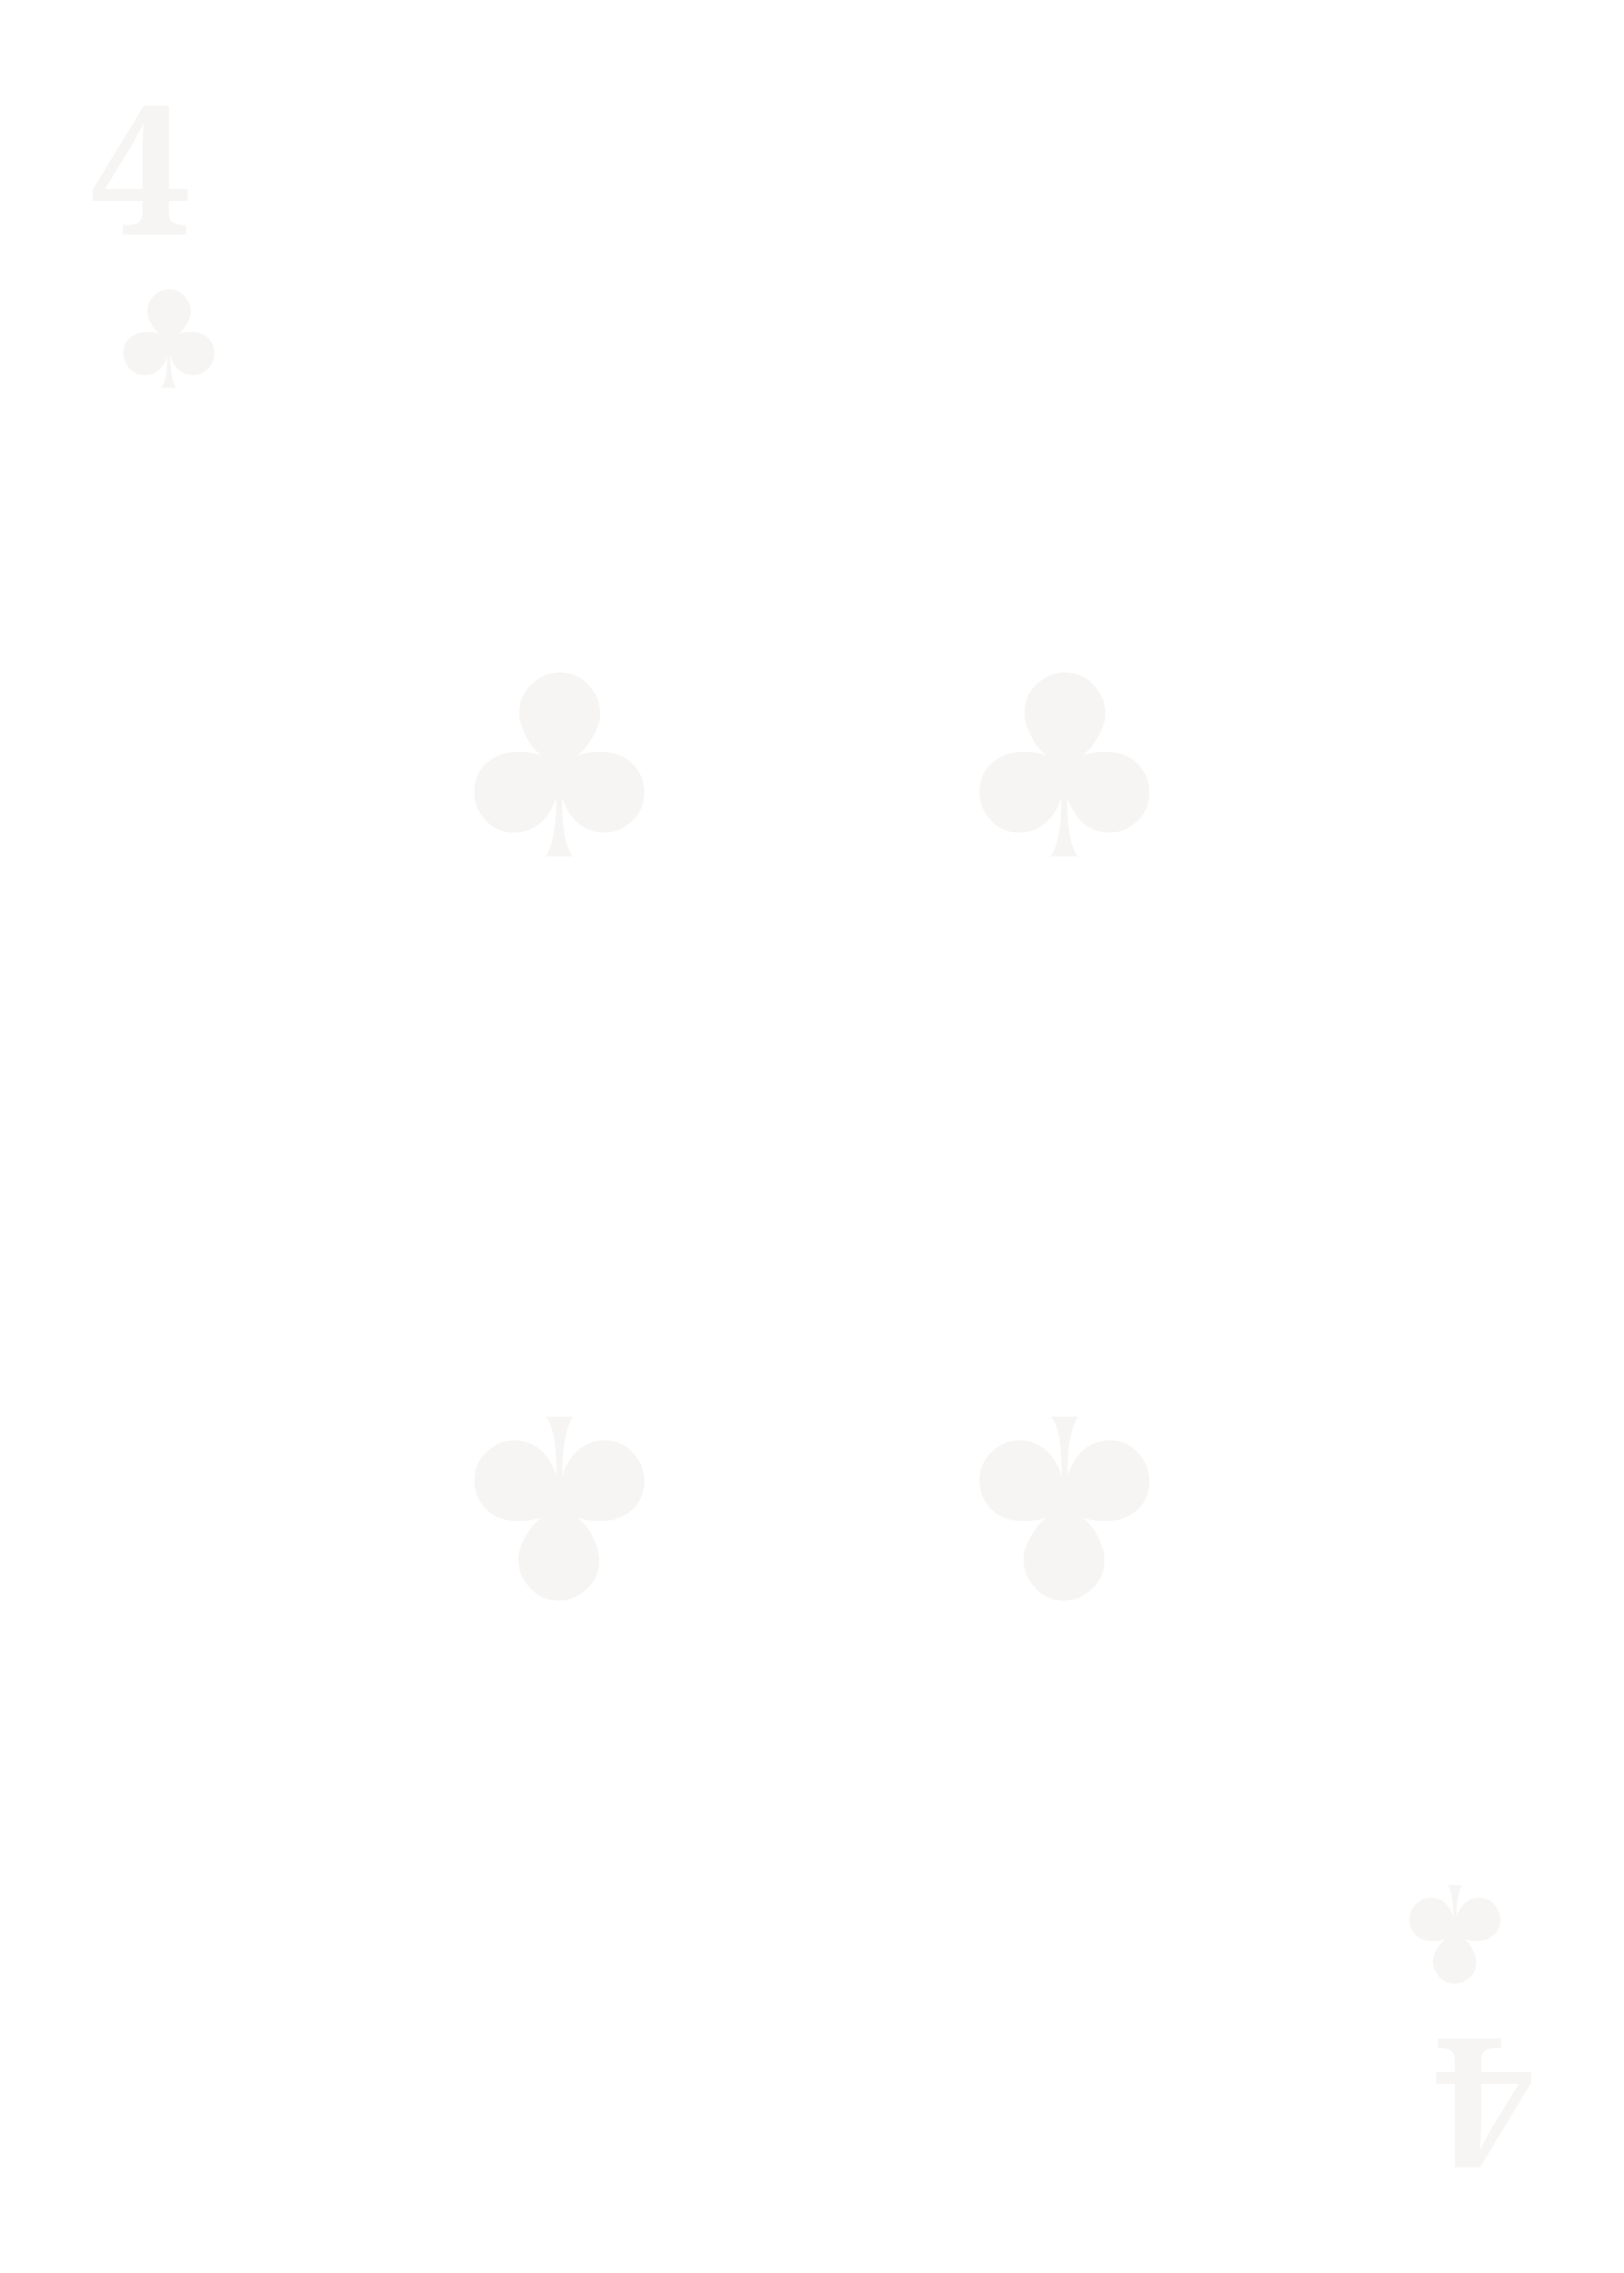
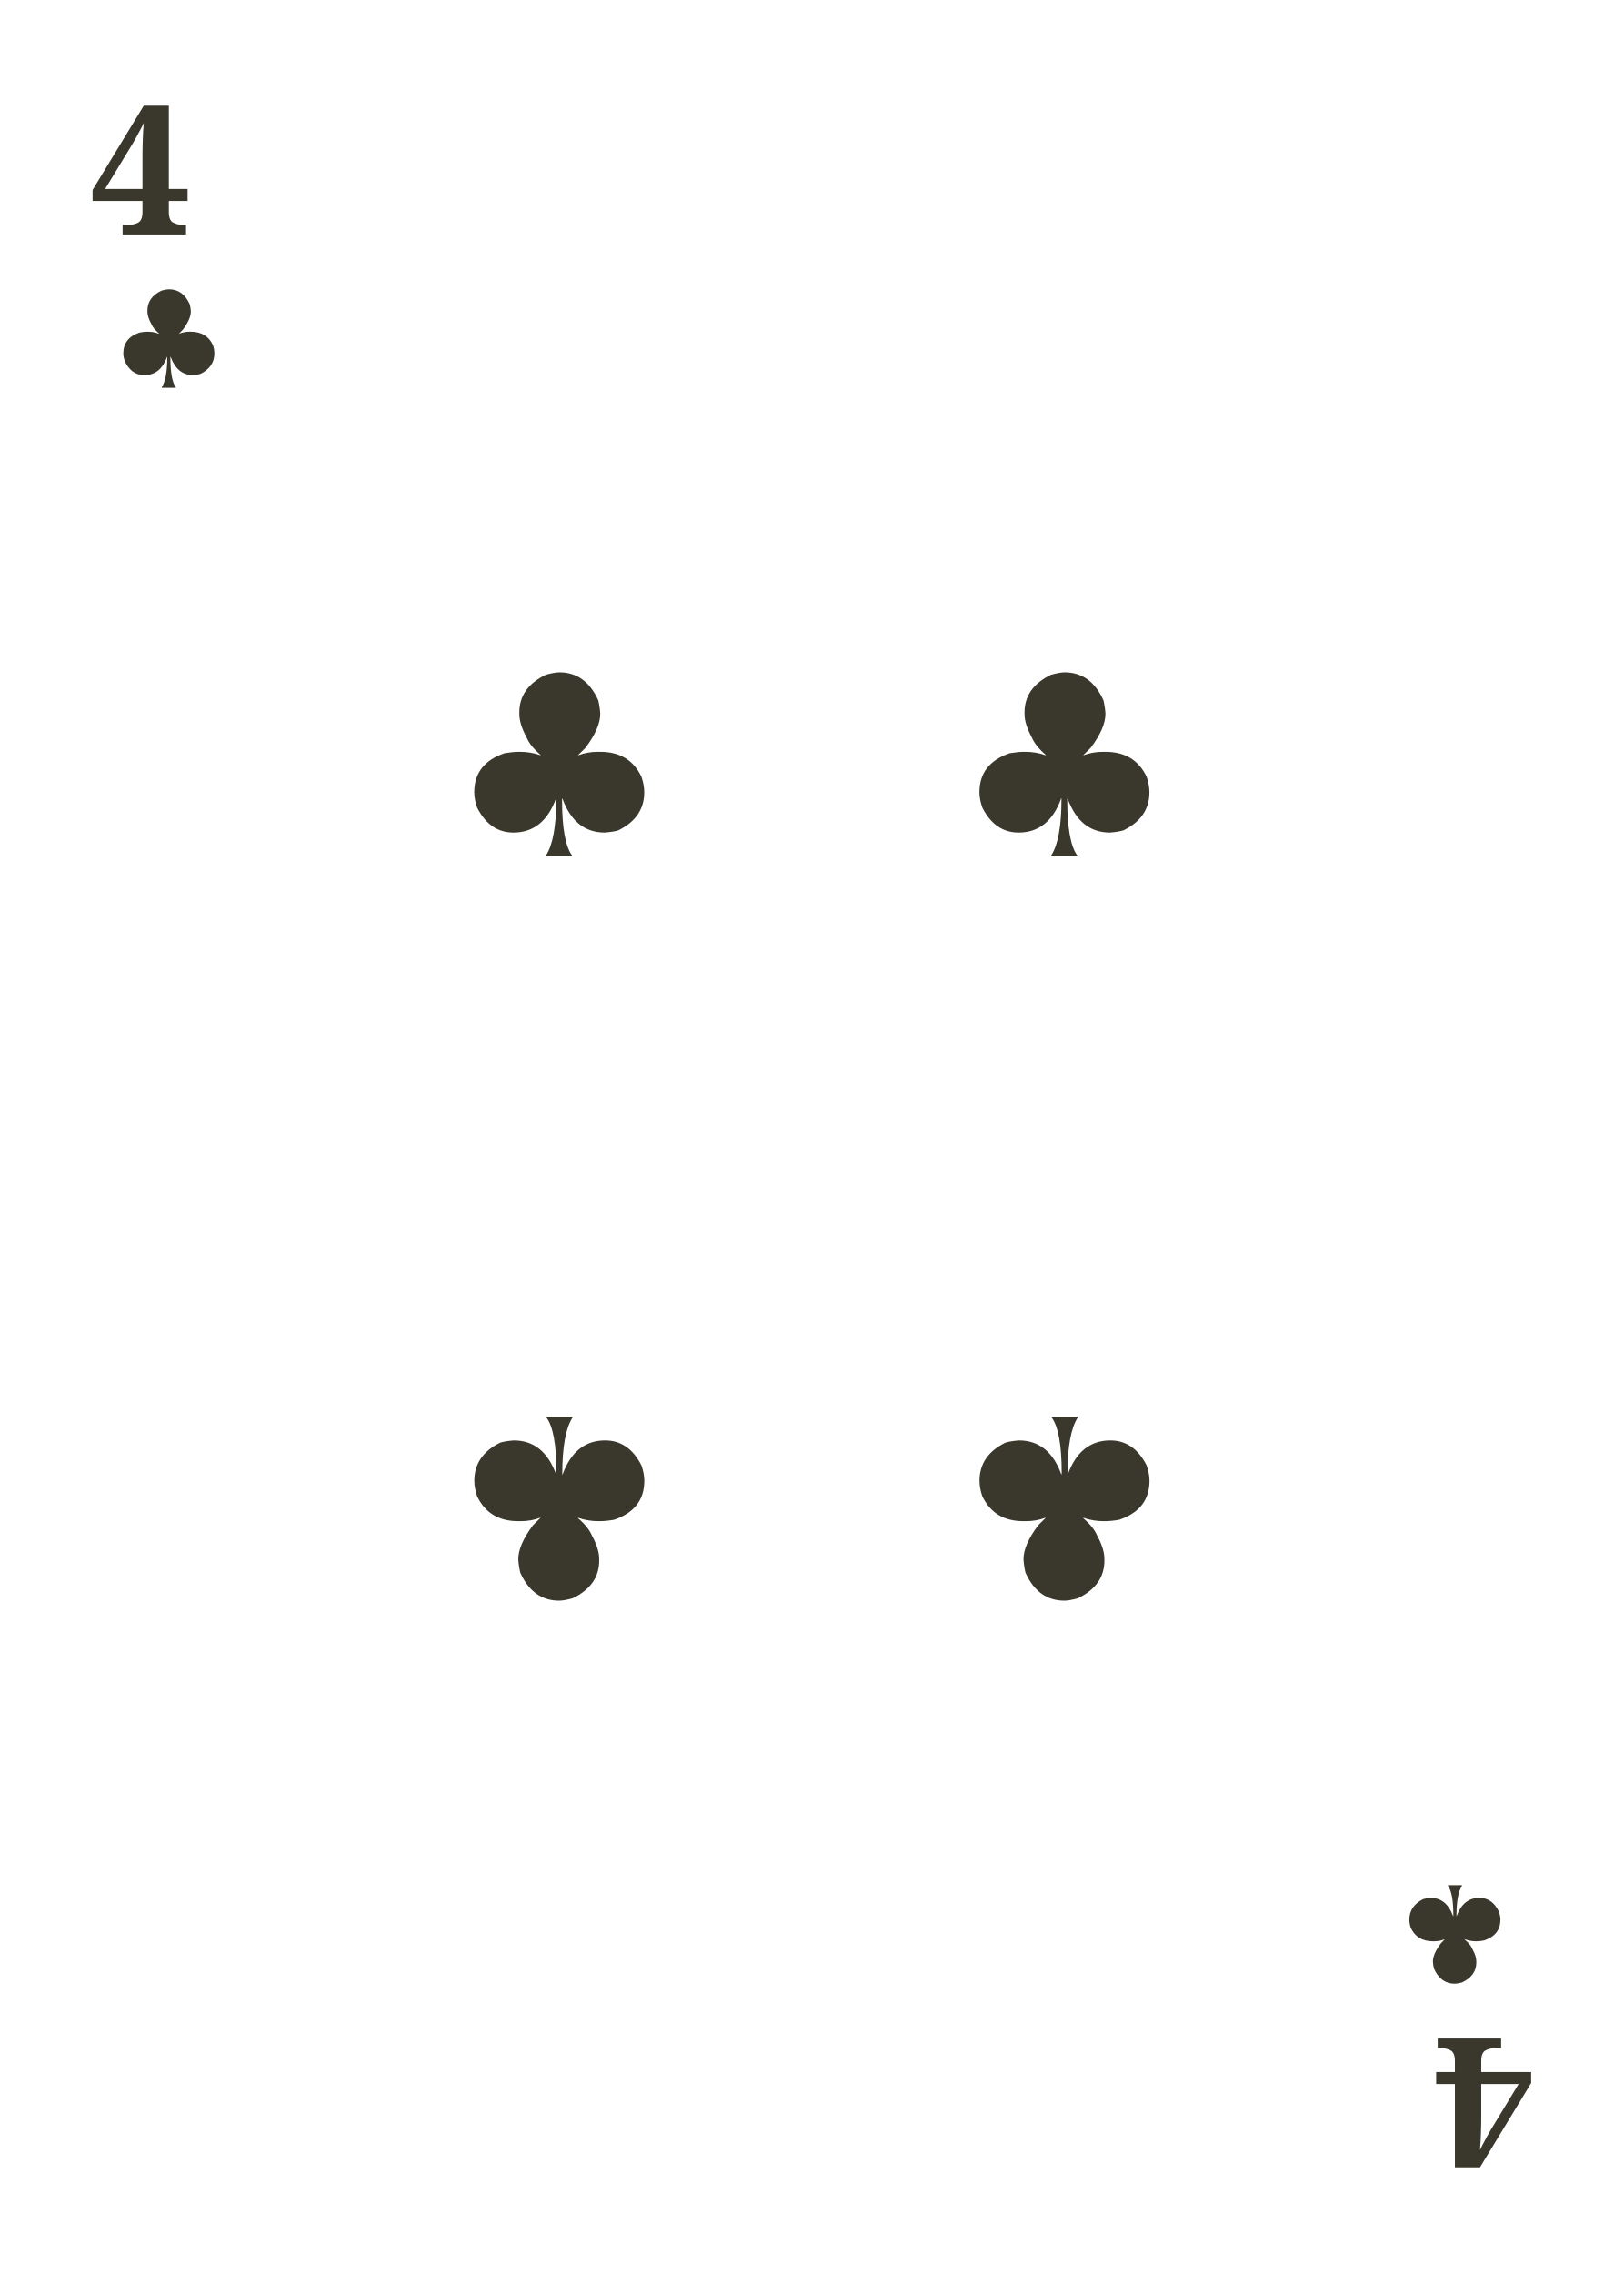
<svg xmlns="http://www.w3.org/2000/svg" viewBox="0 0 180 252" width="180" height="252">
-   <text x="10" y="26" font-family="Georgia, serif" font-size="20" font-weight="bold" fill="#f6f5f4">4</text>
-   <text x="12" y="43" font-family="Georgia, serif" font-size="15" fill="#f6f5f4">♣</text>
+   <style>@media (prefers-color-scheme: dark){text{fill:hsl(49 14% 80%)}}</style>
+   <text x="10" y="26" font-family="Georgia, serif" font-size="20" font-weight="bold" fill="hsl(49 14% 20%)">4</text>
+   <text x="12" y="43" font-family="Georgia, serif" font-size="15" fill="hsl(49 14% 20%)">♣</text>
  <g transform="rotate(180, 90.0, 126.0)">
-     <text x="10" y="26" font-family="Georgia, serif" font-size="20" font-weight="bold" fill="#f6f5f4">4</text>
-     <text x="12" y="43" font-family="Georgia, serif" font-size="15" fill="#f6f5f4">♣</text>
+     <text x="10" y="26" font-family="Georgia, serif" font-size="20" font-weight="bold" fill="hsl(49 14% 20%)">4</text>
+     <text x="12" y="43" font-family="Georgia, serif" font-size="15" fill="hsl(49 14% 20%)">♣</text>
  </g>
-   <text x="62.0" y="87.0" font-family="Georgia, serif" font-size="28" fill="#f6f5f4" text-anchor="middle" dominant-baseline="middle">♣</text>
-   <text x="118.0" y="87.0" font-family="Georgia, serif" font-size="28" fill="#f6f5f4" text-anchor="middle" dominant-baseline="middle">♣</text>
-   <text x="62.0" y="165.0" font-family="Georgia, serif" font-size="28" fill="#f6f5f4" text-anchor="middle" dominant-baseline="middle" transform="rotate(180,62.0,165.0)">♣</text>
-   <text x="118.0" y="165.0" font-family="Georgia, serif" font-size="28" fill="#f6f5f4" text-anchor="middle" dominant-baseline="middle" transform="rotate(180,118.0,165.0)">♣</text>
+   <text x="62.0" y="87.0" font-family="Georgia, serif" font-size="28" fill="hsl(49 14% 20%)" text-anchor="middle" dominant-baseline="middle">♣</text>
+   <text x="118.0" y="87.0" font-family="Georgia, serif" font-size="28" fill="hsl(49 14% 20%)" text-anchor="middle" dominant-baseline="middle">♣</text>
+   <text x="62.0" y="165.0" font-family="Georgia, serif" font-size="28" fill="hsl(49 14% 20%)" text-anchor="middle" dominant-baseline="middle" transform="rotate(180,62.0,165.0)">♣</text>
+   <text x="118.0" y="165.0" font-family="Georgia, serif" font-size="28" fill="hsl(49 14% 20%)" text-anchor="middle" dominant-baseline="middle" transform="rotate(180,118.0,165.0)">♣</text>
</svg>
